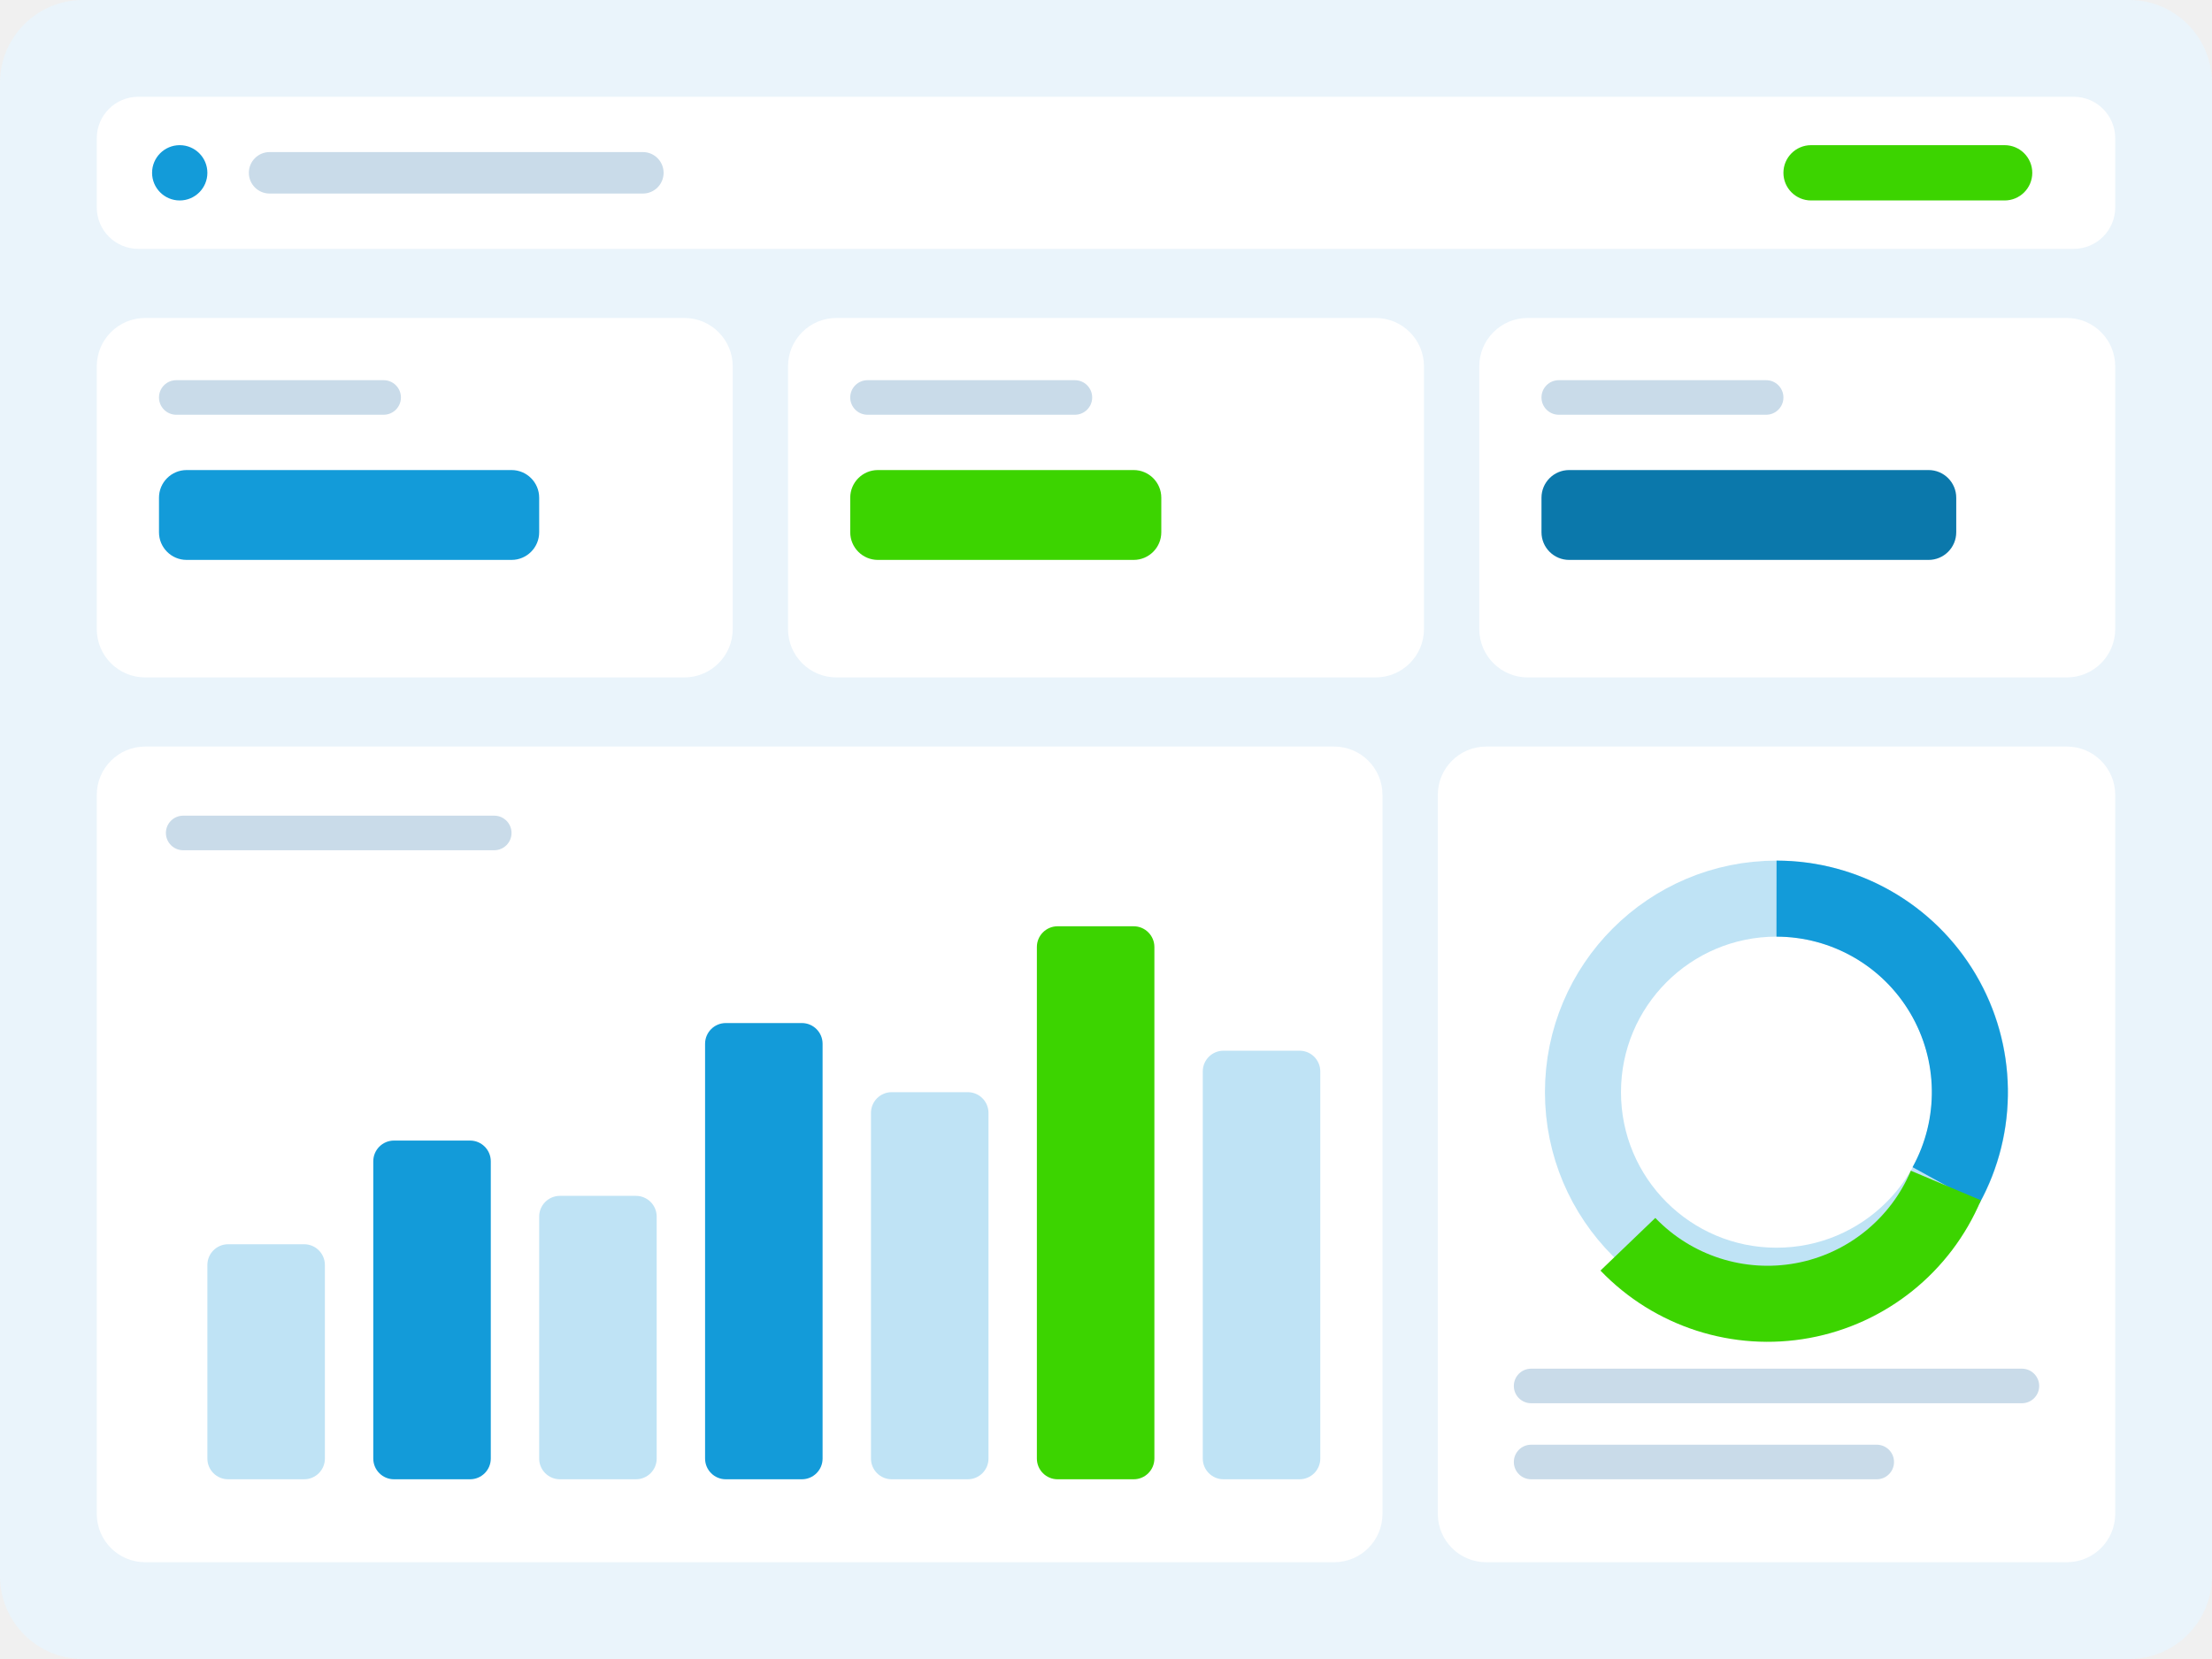
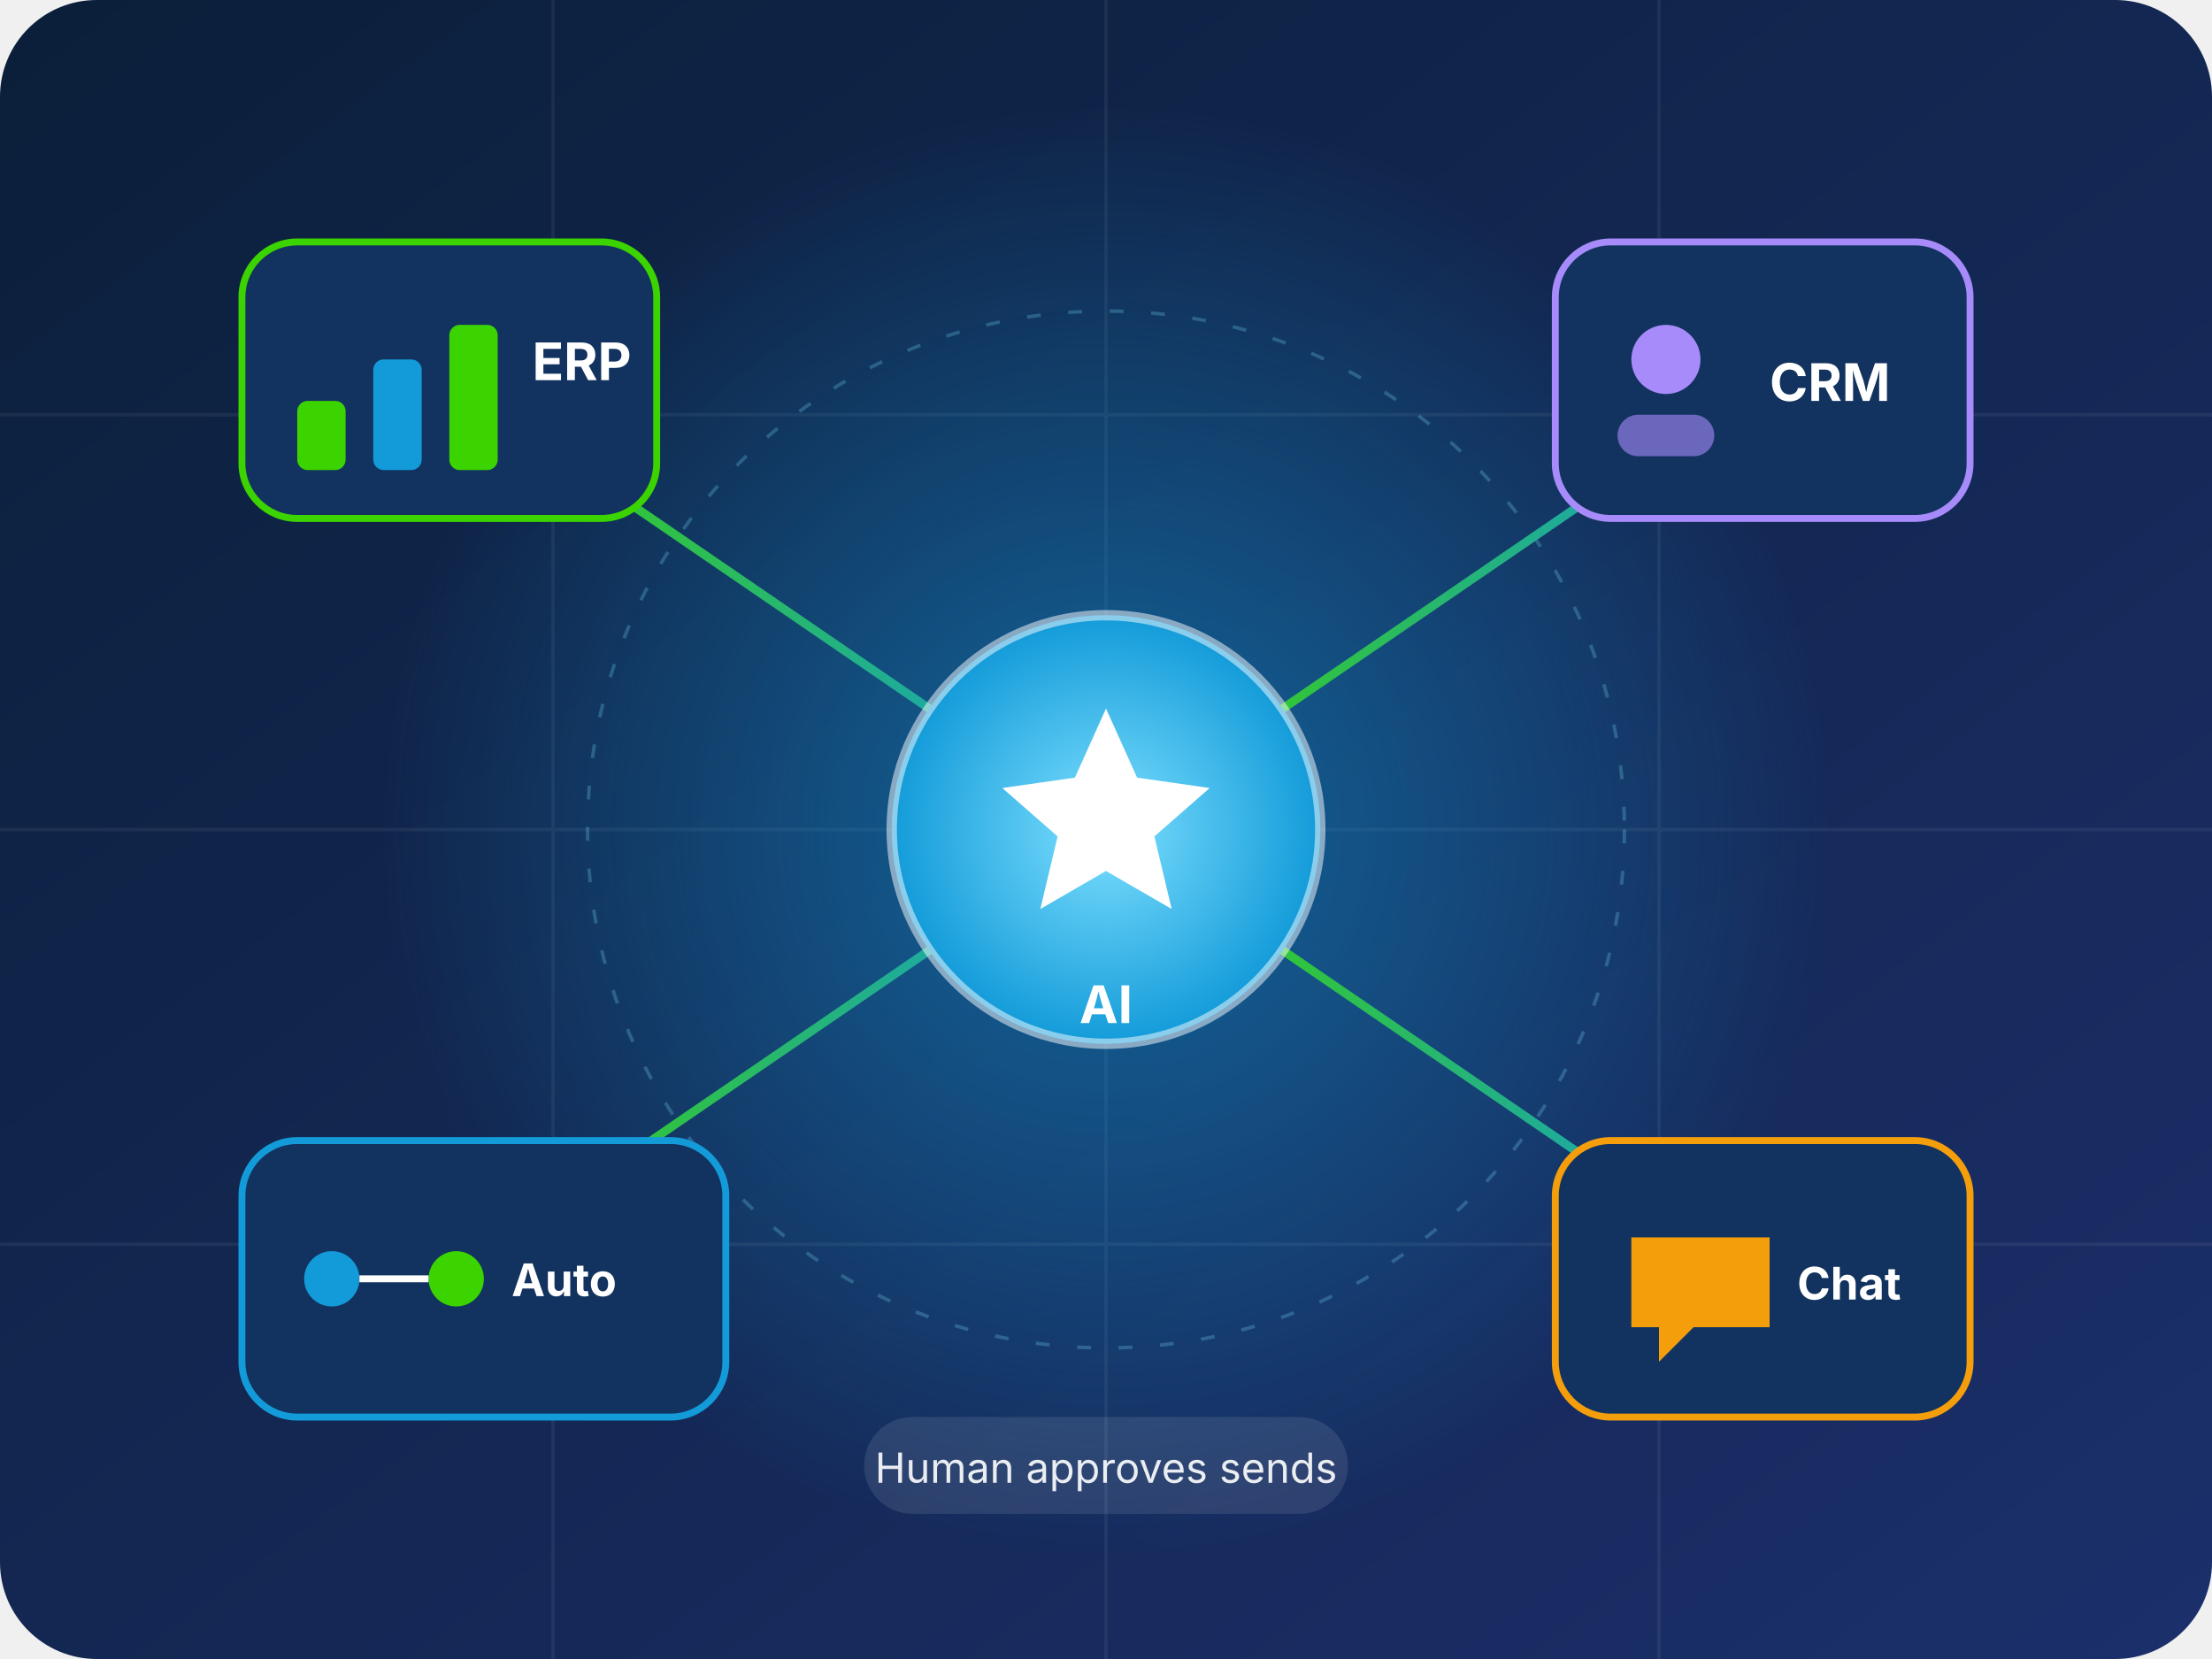
- <svg xmlns="http://www.w3.org/2000/svg" viewBox="0 0 640 480" width="640" height="480" role="img" aria-labelledby="t">
-   <rect width="640" height="480" rx="24" fill="#eaf4fb" />
-   <rect x="28" y="28" width="584" height="44" rx="12" fill="#fff" />
-   <circle cx="52" cy="50" r="8" fill="#139bd9" />
-   <rect x="72" y="44" width="120" height="12" rx="6" fill="#c9dbe9" />
-   <rect x="516" y="42" width="72" height="16" rx="8" fill="#3cd400" />
-   <rect x="28" y="92" width="184" height="104" rx="14" fill="#fff" />
-   <rect x="46" y="110" width="70" height="10" rx="5" fill="#c9dbe9" />
-   <rect x="46" y="136" width="110" height="26" rx="8" fill="#139bd9" />
-   <rect x="228" y="92" width="184" height="104" rx="14" fill="#fff" />
-   <rect x="246" y="110" width="70" height="10" rx="5" fill="#c9dbe9" />
-   <rect x="246" y="136" width="90" height="26" rx="8" fill="#3cd400" />
-   <rect x="428" y="92" width="184" height="104" rx="14" fill="#fff" />
-   <rect x="446" y="110" width="70" height="10" rx="5" fill="#c9dbe9" />
-   <rect x="446" y="136" width="120" height="26" rx="8" fill="#0b78ab" />
-   <rect x="28" y="216" width="372" height="236" rx="14" fill="#fff" />
-   <rect x="48" y="236" width="100" height="10" rx="5" fill="#c9dbe9" />
-   <rect x="60" y="360" width="34" height="68" rx="6" fill="#bfe3f5" />
-   <rect x="108" y="330" width="34" height="98" rx="6" fill="#139bd9" />
-   <rect x="156" y="346" width="34" height="82" rx="6" fill="#bfe3f5" />
-   <rect x="204" y="296" width="34" height="132" rx="6" fill="#139bd9" />
-   <rect x="252" y="316" width="34" height="112" rx="6" fill="#bfe3f5" />
-   <rect x="300" y="268" width="34" height="160" rx="6" fill="#3cd400" />
-   <rect x="348" y="304" width="34" height="124" rx="6" fill="#bfe3f5" />
-   <rect x="416" y="216" width="196" height="236" rx="14" fill="#fff" />
-   <circle cx="514" cy="316" r="56" fill="none" stroke="#bfe3f5" stroke-width="22" />
-   <path d="M514 260a56 56 0 0 1 49 83" fill="none" stroke="#139bd9" stroke-width="22" />
-   <path d="M563 343a56 56 0 0 1-92 17" fill="none" stroke="#3cd400" stroke-width="22" />
-   <rect x="438" y="396" width="152" height="10" rx="5" fill="#c9dbe9" />
-   <rect x="438" y="418" width="110" height="10" rx="5" fill="#c9dbe9" />
+ <svg xmlns="http://www.w3.org/2000/svg" viewBox="0 0 640 480" width="640" height="480" role="img" aria-labelledby="t" font-family="Inter,Segoe UI,Arial,sans-serif">
+   <defs>
+     <linearGradient id="bg" x1="0" y1="0" x2="1" y2="1">
+       <stop offset="0" stop-color="#0b1f3a" />
+       <stop offset="1" stop-color="#1b2f6b" />
+     </linearGradient>
+     <radialGradient id="core">
+       <stop offset="0" stop-color="#7ee0ff" />
+       <stop offset="1" stop-color="#139bd9" />
+     </radialGradient>
+     <radialGradient id="glow">
+       <stop offset="0" stop-color="#139bd9" stop-opacity=".55" />
+       <stop offset="1" stop-color="#139bd9" stop-opacity="0" />
+     </radialGradient>
+     <linearGradient id="g2" x1="0" x2="1">
+       <stop offset="0" stop-color="#3cd400" />
+       <stop offset="1" stop-color="#139bd9" />
+     </linearGradient>
+   </defs>
+   <rect width="640" height="480" rx="28" fill="url(#bg)" />
+   <g stroke="#ffffff" stroke-opacity=".06">
+     <path d="M0 120h640M0 240h640M0 360h640M160 0v480M320 0v480M480 0v480" />
+   </g>
+   <circle cx="320" cy="240" r="210" fill="url(#glow)" />
+   <circle cx="320" cy="240" r="150" fill="none" stroke="#7ee0ff" stroke-opacity=".25" stroke-dasharray="4 8" />
+   <g stroke="url(#g2)" stroke-width="2.5" fill="none" stroke-linecap="round">
+     <path d="M320 240L130 110" />
+     <path d="M320 240L510 110" />
+     <path d="M320 240L130 370" />
+     <path d="M320 240L510 370" />
+   </g>
+   <circle cx="320" cy="240" r="62" fill="url(#core)" />
+   <circle cx="320" cy="240" r="62" fill="none" stroke="#fff" stroke-opacity=".5" stroke-width="3" />
+   <path d="M320 205l9 20 21 3-16 14 5 21-19-11-19 11 5-21-16-14 21-3z" fill="#fff" />
+   <text x="320" y="296" text-anchor="middle" fill="#fff" font-size="15" font-weight="700">AI</text>
+   <g font-size="15" font-weight="700" fill="#fff">
+     <g transform="translate(70 70)">
+       <rect width="120" height="80" rx="16" fill="#12335f" stroke="#3cd400" stroke-width="2" />
+       <rect x="16" y="46" width="14" height="20" rx="3" fill="#3cd400" />
+       <rect x="38" y="34" width="14" height="32" rx="3" fill="#139bd9" />
+       <rect x="60" y="24" width="14" height="42" rx="3" fill="#3cd400" />
+       <text x="84" y="40">ERP</text>
+     </g>
+     <g transform="translate(450 70)">
+       <rect width="120" height="80" rx="16" fill="#12335f" stroke="#a78bfa" stroke-width="2" />
+       <circle cx="32" cy="34" r="10" fill="#a78bfa" />
+       <rect x="18" y="50" width="28" height="12" rx="6" fill="#a78bfa" opacity=".6" />
+       <text x="62" y="46">CRM</text>
+     </g>
+     <g transform="translate(70 330)">
+       <rect width="140" height="80" rx="16" fill="#12335f" stroke="#139bd9" stroke-width="2" />
+       <circle cx="26" cy="40" r="8" fill="#139bd9" />
+       <circle cx="62" cy="40" r="8" fill="#3cd400" />
+       <path d="M34 40h20" stroke="#fff" stroke-width="2" />
+       <text x="78" y="45" font-size="13">Auto</text>
+     </g>
+     <g transform="translate(450 330)">
+       <rect width="120" height="80" rx="16" fill="#12335f" stroke="#f59e0b" stroke-width="2" />
+       <path d="M22 28h40v26H40l-10 10v-10h-8z" fill="#f59e0b" />
+       <text x="70" y="46" font-size="13">Chat</text>
+     </g>
+   </g>
+   <g fill="#fff" fill-opacity=".9" font-size="12">
+     <rect x="250" y="410" width="140" height="28" rx="14" fill="#ffffff" fill-opacity=".1" />
+     <text x="320" y="429" text-anchor="middle">Human approves sends</text>
+   </g>
</svg>
